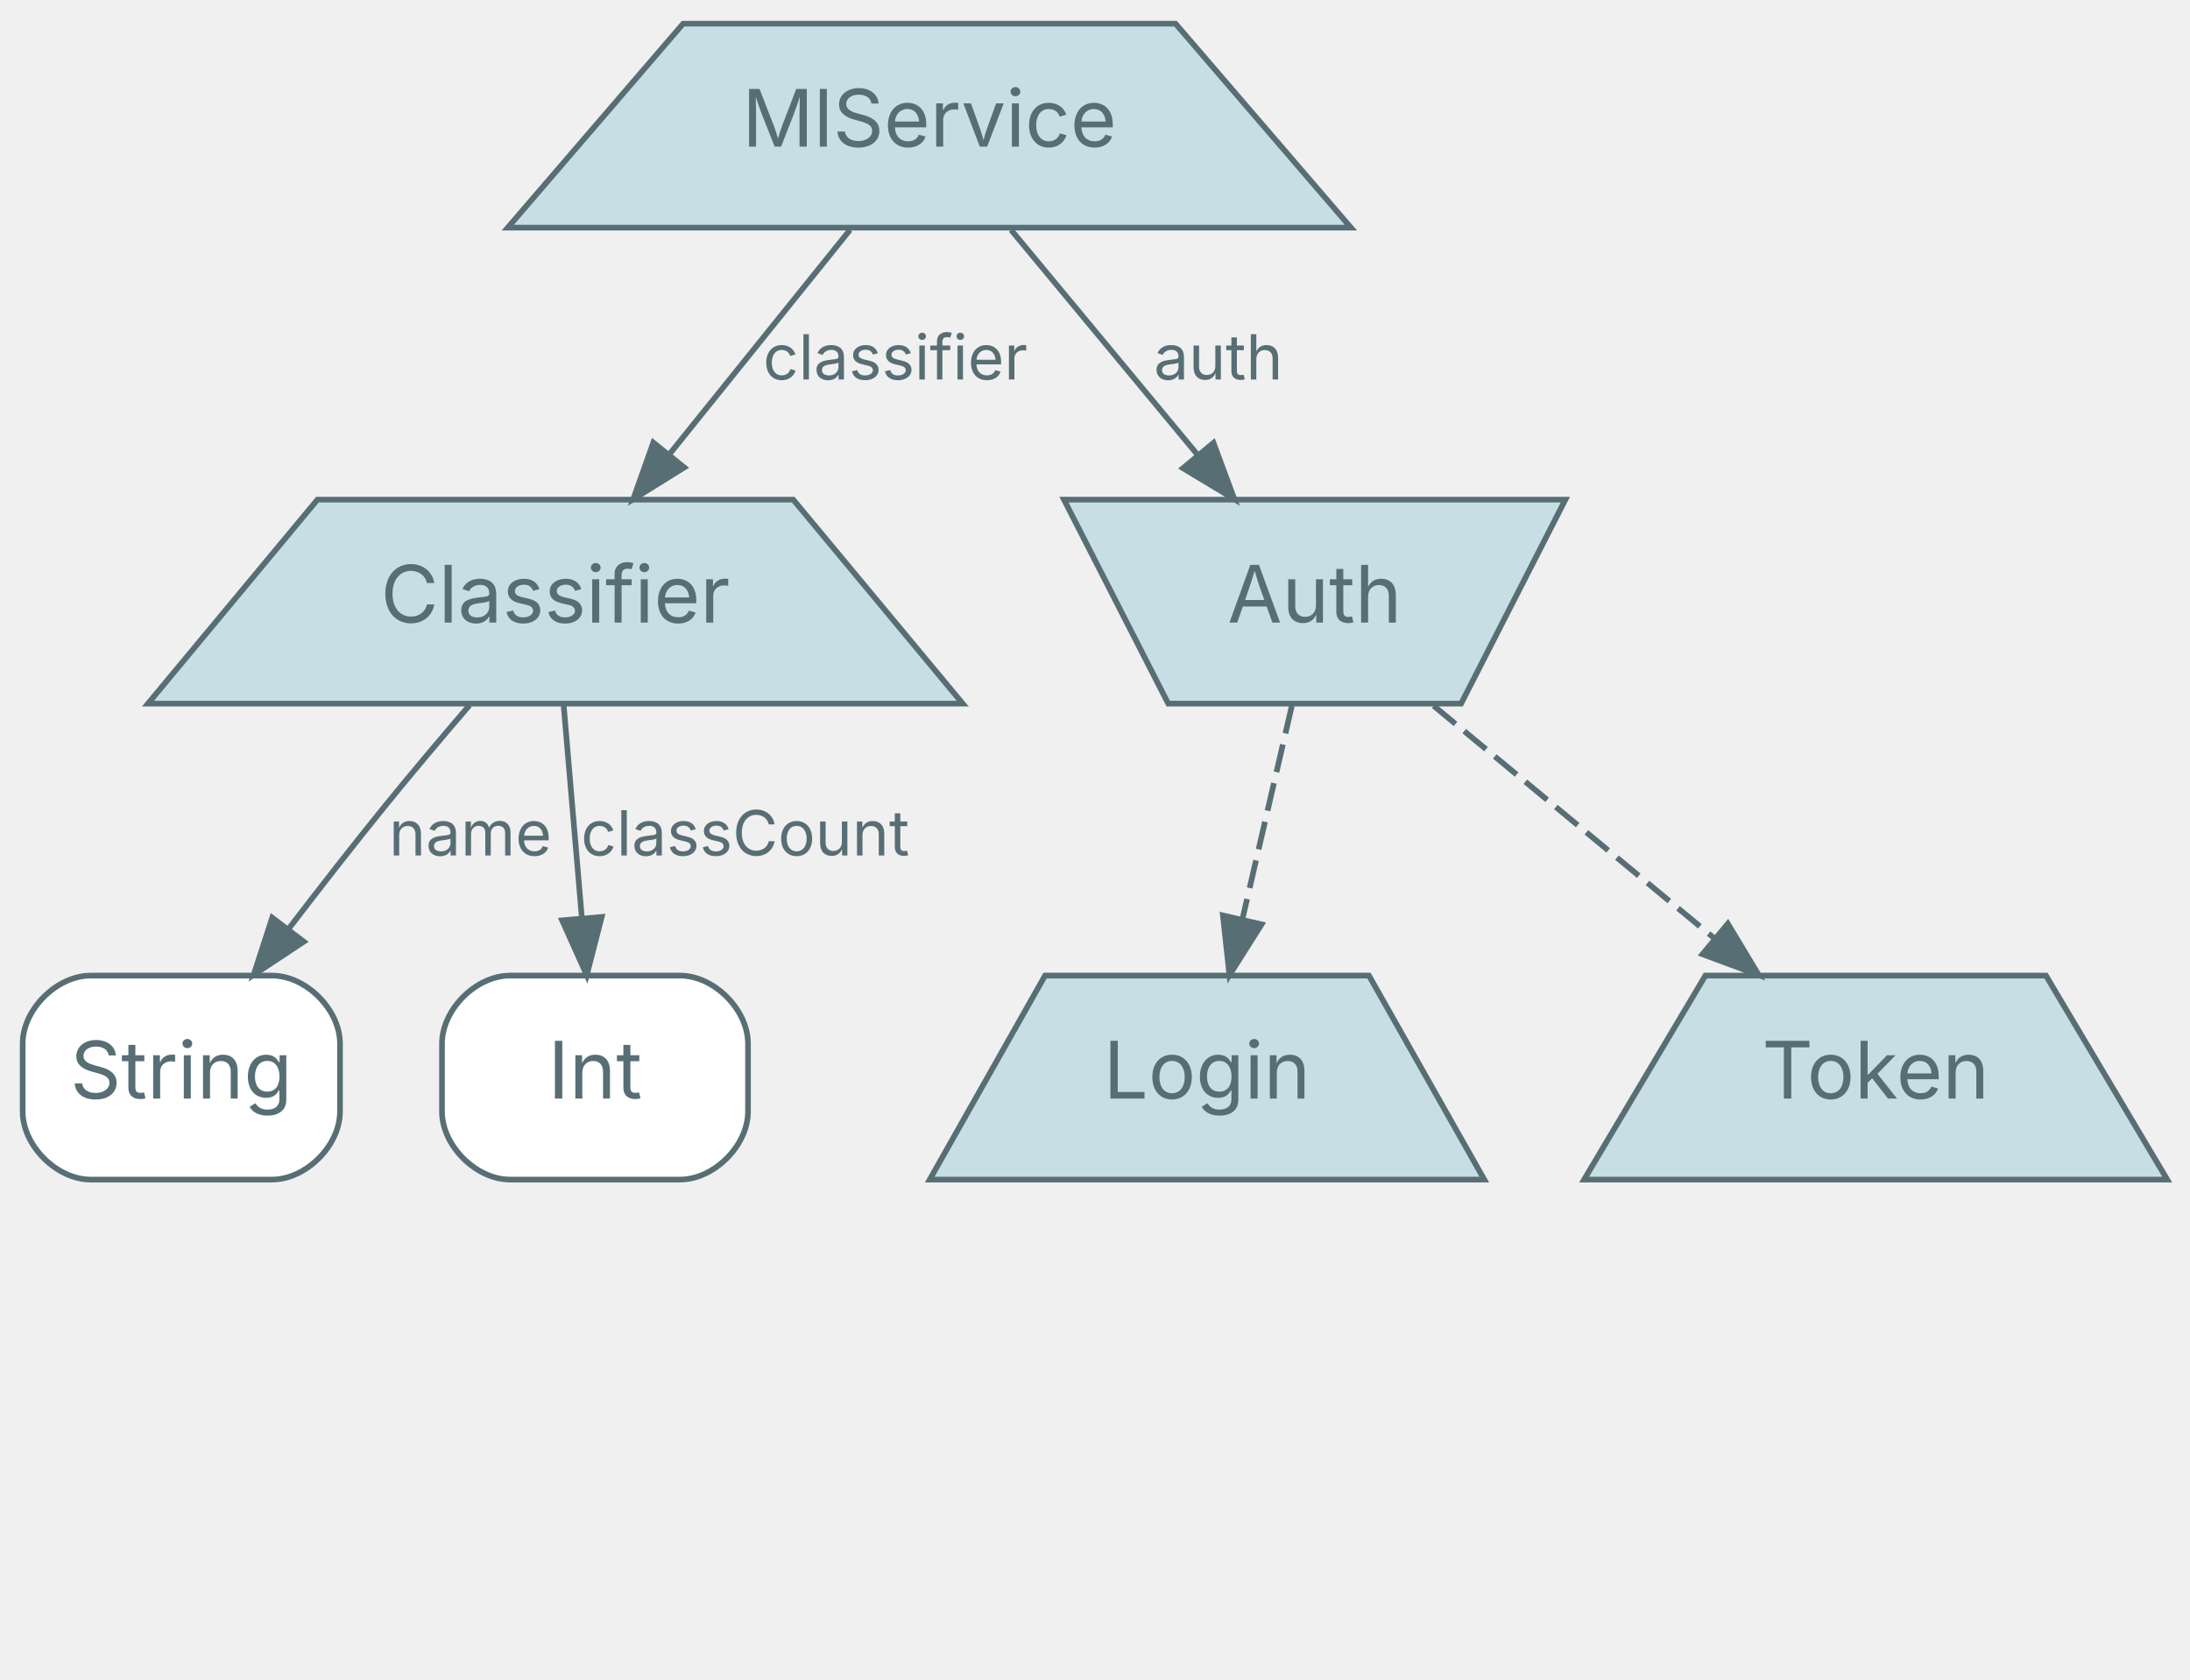
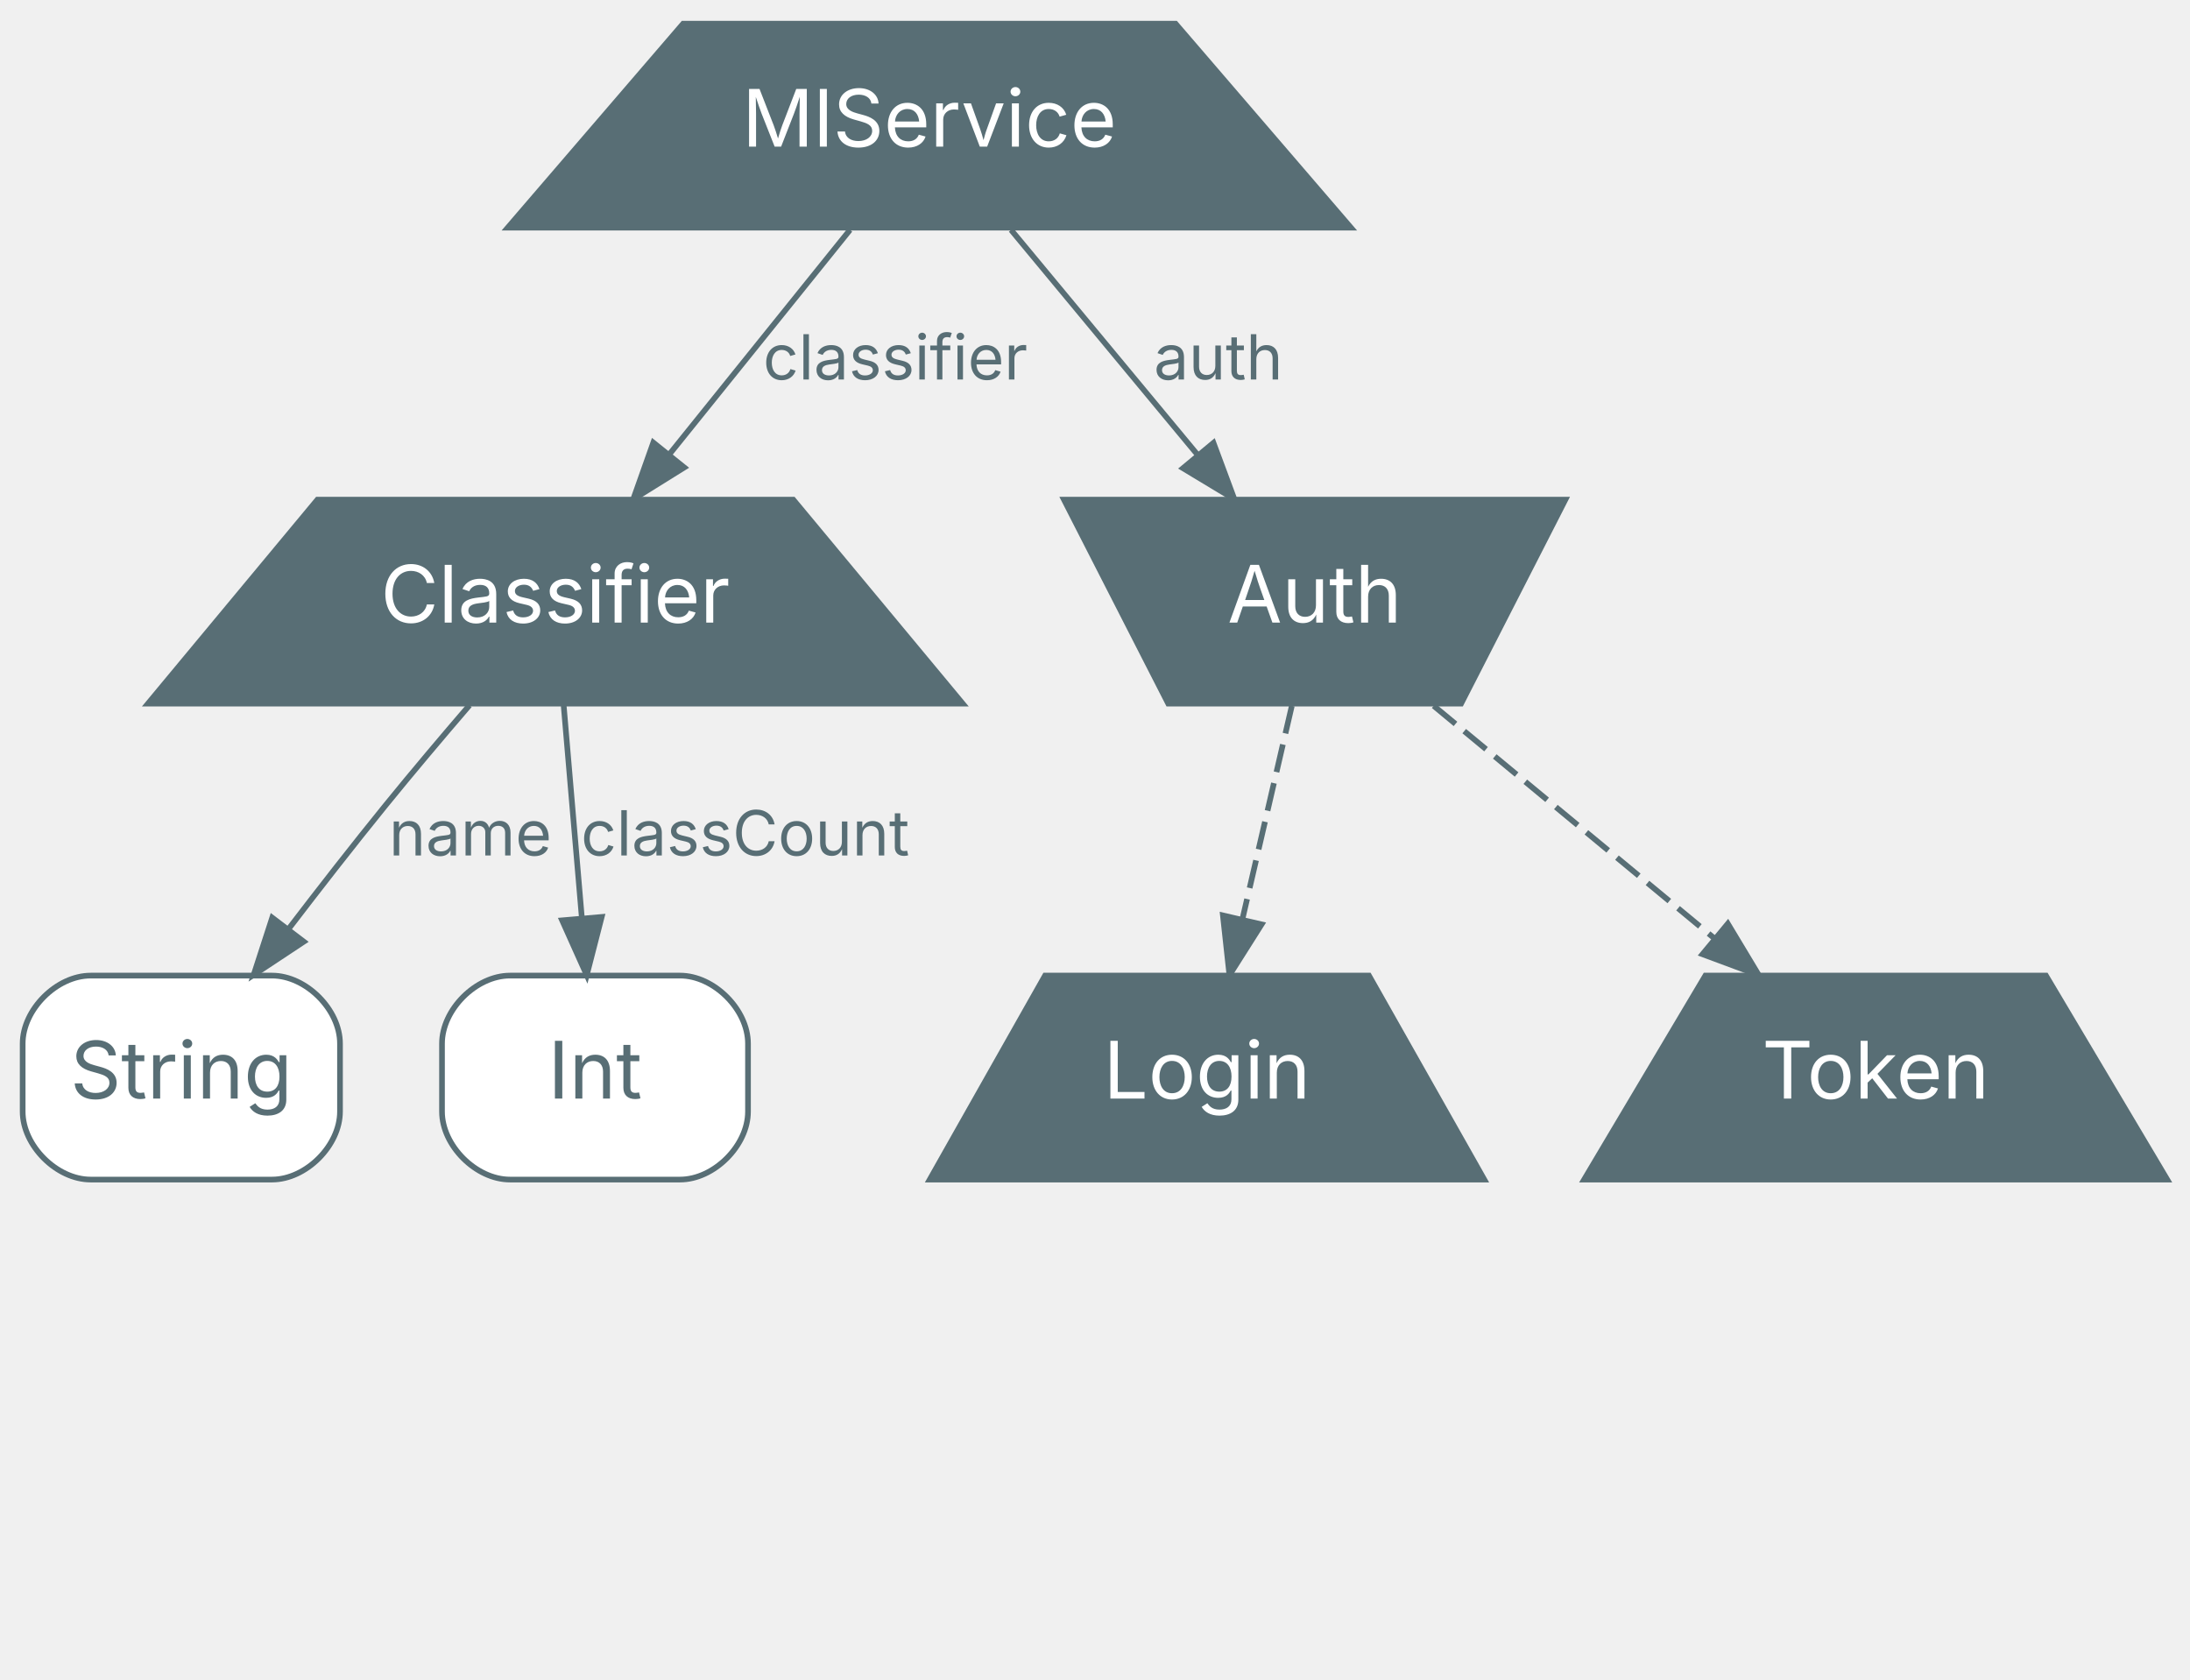
<svg xmlns="http://www.w3.org/2000/svg" width="386pt" height="296pt" viewBox="0.00 0.00 386.47 296.00">
  <g id="graph0" class="graph" transform="scale(1 1) rotate(0) translate(4 292)">
    <g id="node1" class="node">
-       <polygon fill="#c8dee5" stroke="#586e75" points="203.45,-288 116.55,-288 85.6,-252 234.4,-252 203.45,-288" />
-       <text text-anchor="middle" x="160" y="-266.3" font-family="Inter,Arial" font-size="14.00" fill="#586e75">MlService</text>
+       <polygon fill="#586e75" stroke="#586e75" points="203.45,-288 116.55,-288 85.6,-252 234.4,-252 203.45,-288" />
+       <text text-anchor="middle" x="160" y="-266.3" font-family="Inter,Arial" font-size="14.00" fill="#ffffff">MlService</text>
    </g>
    <g id="node2" class="node">
-       <polygon fill="#c8dee5" stroke="#586e75" points="135.98,-204 52.02,-204 22.11,-168 165.89,-168 135.98,-204" />
-       <text text-anchor="middle" x="94" y="-182.3" font-family="Inter,Arial" font-size="14.00" fill="#586e75">Classifier</text>
+       <polygon fill="#586e75" stroke="#586e75" points="135.98,-204 52.02,-204 22.11,-168 165.89,-168 135.98,-204" />
+       <text text-anchor="middle" x="94" y="-182.3" font-family="Inter,Arial" font-size="14.00" fill="#ffffff">Classifier</text>
    </g>
    <g id="edge1" class="edge">
      <path fill="none" stroke="#586e75" d="M146,-251.61C136.75,-240.12 124.48,-224.87 114.18,-212.07" />
      <polygon fill="#586e75" stroke="#586e75" points="116.75,-209.68 107.75,-204.08 111.29,-214.07 116.75,-209.68" />
      <text text-anchor="middle" x="154" y="-225.2" font-family="Inter,Arial" font-size="11.00" fill="#586e75">classifier</text>
    </g>
    <g id="node5" class="node">
-       <polygon fill="#c8dee5" stroke="#586e75" points="202.16,-168 253.84,-168 272.24,-204 183.76,-204 202.16,-168" />
-       <text text-anchor="middle" x="228" y="-182.3" font-family="Inter,Arial" font-size="14.00" fill="#586e75">Auth</text>
+       <polygon fill="#586e75" stroke="#586e75" points="202.16,-168 253.84,-168 272.24,-204 183.76,-204 202.16,-168" />
+       <text text-anchor="middle" x="228" y="-182.3" font-family="Inter,Arial" font-size="14.00" fill="#ffffff">Auth</text>
    </g>
    <g id="edge2" class="edge">
      <path fill="none" stroke="#586e75" d="M174.42,-251.61C183.95,-240.12 196.59,-224.87 207.21,-212.07" />
      <polygon fill="#586e75" stroke="#586e75" points="210.14,-214.02 213.83,-204.08 204.76,-209.55 210.14,-214.02" />
      <text text-anchor="middle" x="211" y="-225.2" font-family="Inter,Arial" font-size="11.00" fill="#586e75">auth</text>
    </g>
    <g id="node6" class="node">
      <path fill="#ffffff" stroke="#586e75" d="M44,-120C44,-120 12,-120 12,-120 6,-120 0,-114 0,-108 0,-108 0,-96 0,-96 0,-90 6,-84 12,-84 12,-84 44,-84 44,-84 50,-84 56,-90 56,-96 56,-96 56,-108 56,-108 56,-114 50,-120 44,-120" />
      <text text-anchor="middle" x="28" y="-98.3" font-family="Inter,Arial" font-size="14.00" fill="#586e75">String</text>
    </g>
    <g id="edge3" class="edge">
      <path fill="none" stroke="#586e75" d="M78.85,-167.71C74.04,-162.12 68.74,-155.84 64,-150 58.32,-143 52.31,-135.28 46.86,-128.15" />
      <polygon fill="#586e75" stroke="#586e75" points="49.61,-125.99 40.77,-120.14 44.04,-130.22 49.61,-125.99" />
      <text text-anchor="middle" x="79" y="-141.2" font-family="Inter,Arial" font-size="11.00" fill="#586e75">name</text>
    </g>
    <g id="node7" class="node">
      <path fill="#ffffff" stroke="#586e75" d="M116,-120C116,-120 86,-120 86,-120 80,-120 74,-114 74,-108 74,-108 74,-96 74,-96 74,-90 80,-84 86,-84 86,-84 116,-84 116,-84 122,-84 128,-90 128,-96 128,-96 128,-108 128,-108 128,-114 122,-120 116,-120" />
      <text text-anchor="middle" x="101" y="-98.3" font-family="Inter,Arial" font-size="14.00" fill="#586e75">Int</text>
    </g>
    <g id="edge4" class="edge">
      <path fill="none" stroke="#586e75" d="M95.48,-167.61C96.41,-156.77 97.62,-142.6 98.67,-130.29" />
      <polygon fill="#586e75" stroke="#586e75" points="102.18,-130.35 99.54,-120.08 95.2,-129.75 102.18,-130.35" />
      <text text-anchor="middle" x="127.5" y="-141.2" font-family="Inter,Arial" font-size="11.00" fill="#586e75">classCount</text>
    </g>
    <g id="node3" class="node">
-       <polygon fill="#c8dee5" stroke="#586e75" points="237.58,-120 180.42,-120 160.07,-84 257.93,-84 237.58,-120" />
-       <text text-anchor="middle" x="209" y="-98.3" font-family="Inter,Arial" font-size="14.00" fill="#586e75">Login</text>
+       <polygon fill="#586e75" stroke="#586e75" points="237.58,-120 180.42,-120 160.07,-84 257.93,-84 237.58,-120" />
+       <text text-anchor="middle" x="209" y="-98.3" font-family="Inter,Arial" font-size="14.00" fill="#ffffff">Login</text>
    </g>
    <g id="node4" class="node">
-       <polygon fill="#c8dee5" stroke="#586e75" points="357.05,-120 296.95,-120 275.55,-84 378.45,-84 357.05,-120" />
-       <text text-anchor="middle" x="327" y="-98.3" font-family="Inter,Arial" font-size="14.00" fill="#586e75">Token</text>
+       <polygon fill="#586e75" stroke="#586e75" points="357.05,-120 296.95,-120 275.55,-84 378.45,-84 357.05,-120" />
+       <text text-anchor="middle" x="327" y="-98.3" font-family="Inter,Arial" font-size="14.00" fill="#ffffff">Token</text>
    </g>
    <g id="edge9" class="edge">
      <path fill="none" stroke="#586e75" stroke-dasharray="5,2" d="M223.97,-167.61C221.43,-156.66 218.11,-142.31 215.24,-129.92" />
      <polygon fill="#586e75" stroke="#586e75" points="218.63,-129.04 212.96,-120.08 211.81,-130.62 218.63,-129.04" />
    </g>
    <g id="edge8" class="edge">
      <path fill="none" stroke="#586e75" stroke-dasharray="5,2" d="M249,-167.61C263.4,-155.68 282.69,-139.7 298.48,-126.62" />
      <polygon fill="#586e75" stroke="#586e75" points="300.91,-129.16 306.37,-120.08 296.44,-123.77 300.91,-129.16" />
    </g>
  </g>
</svg>
